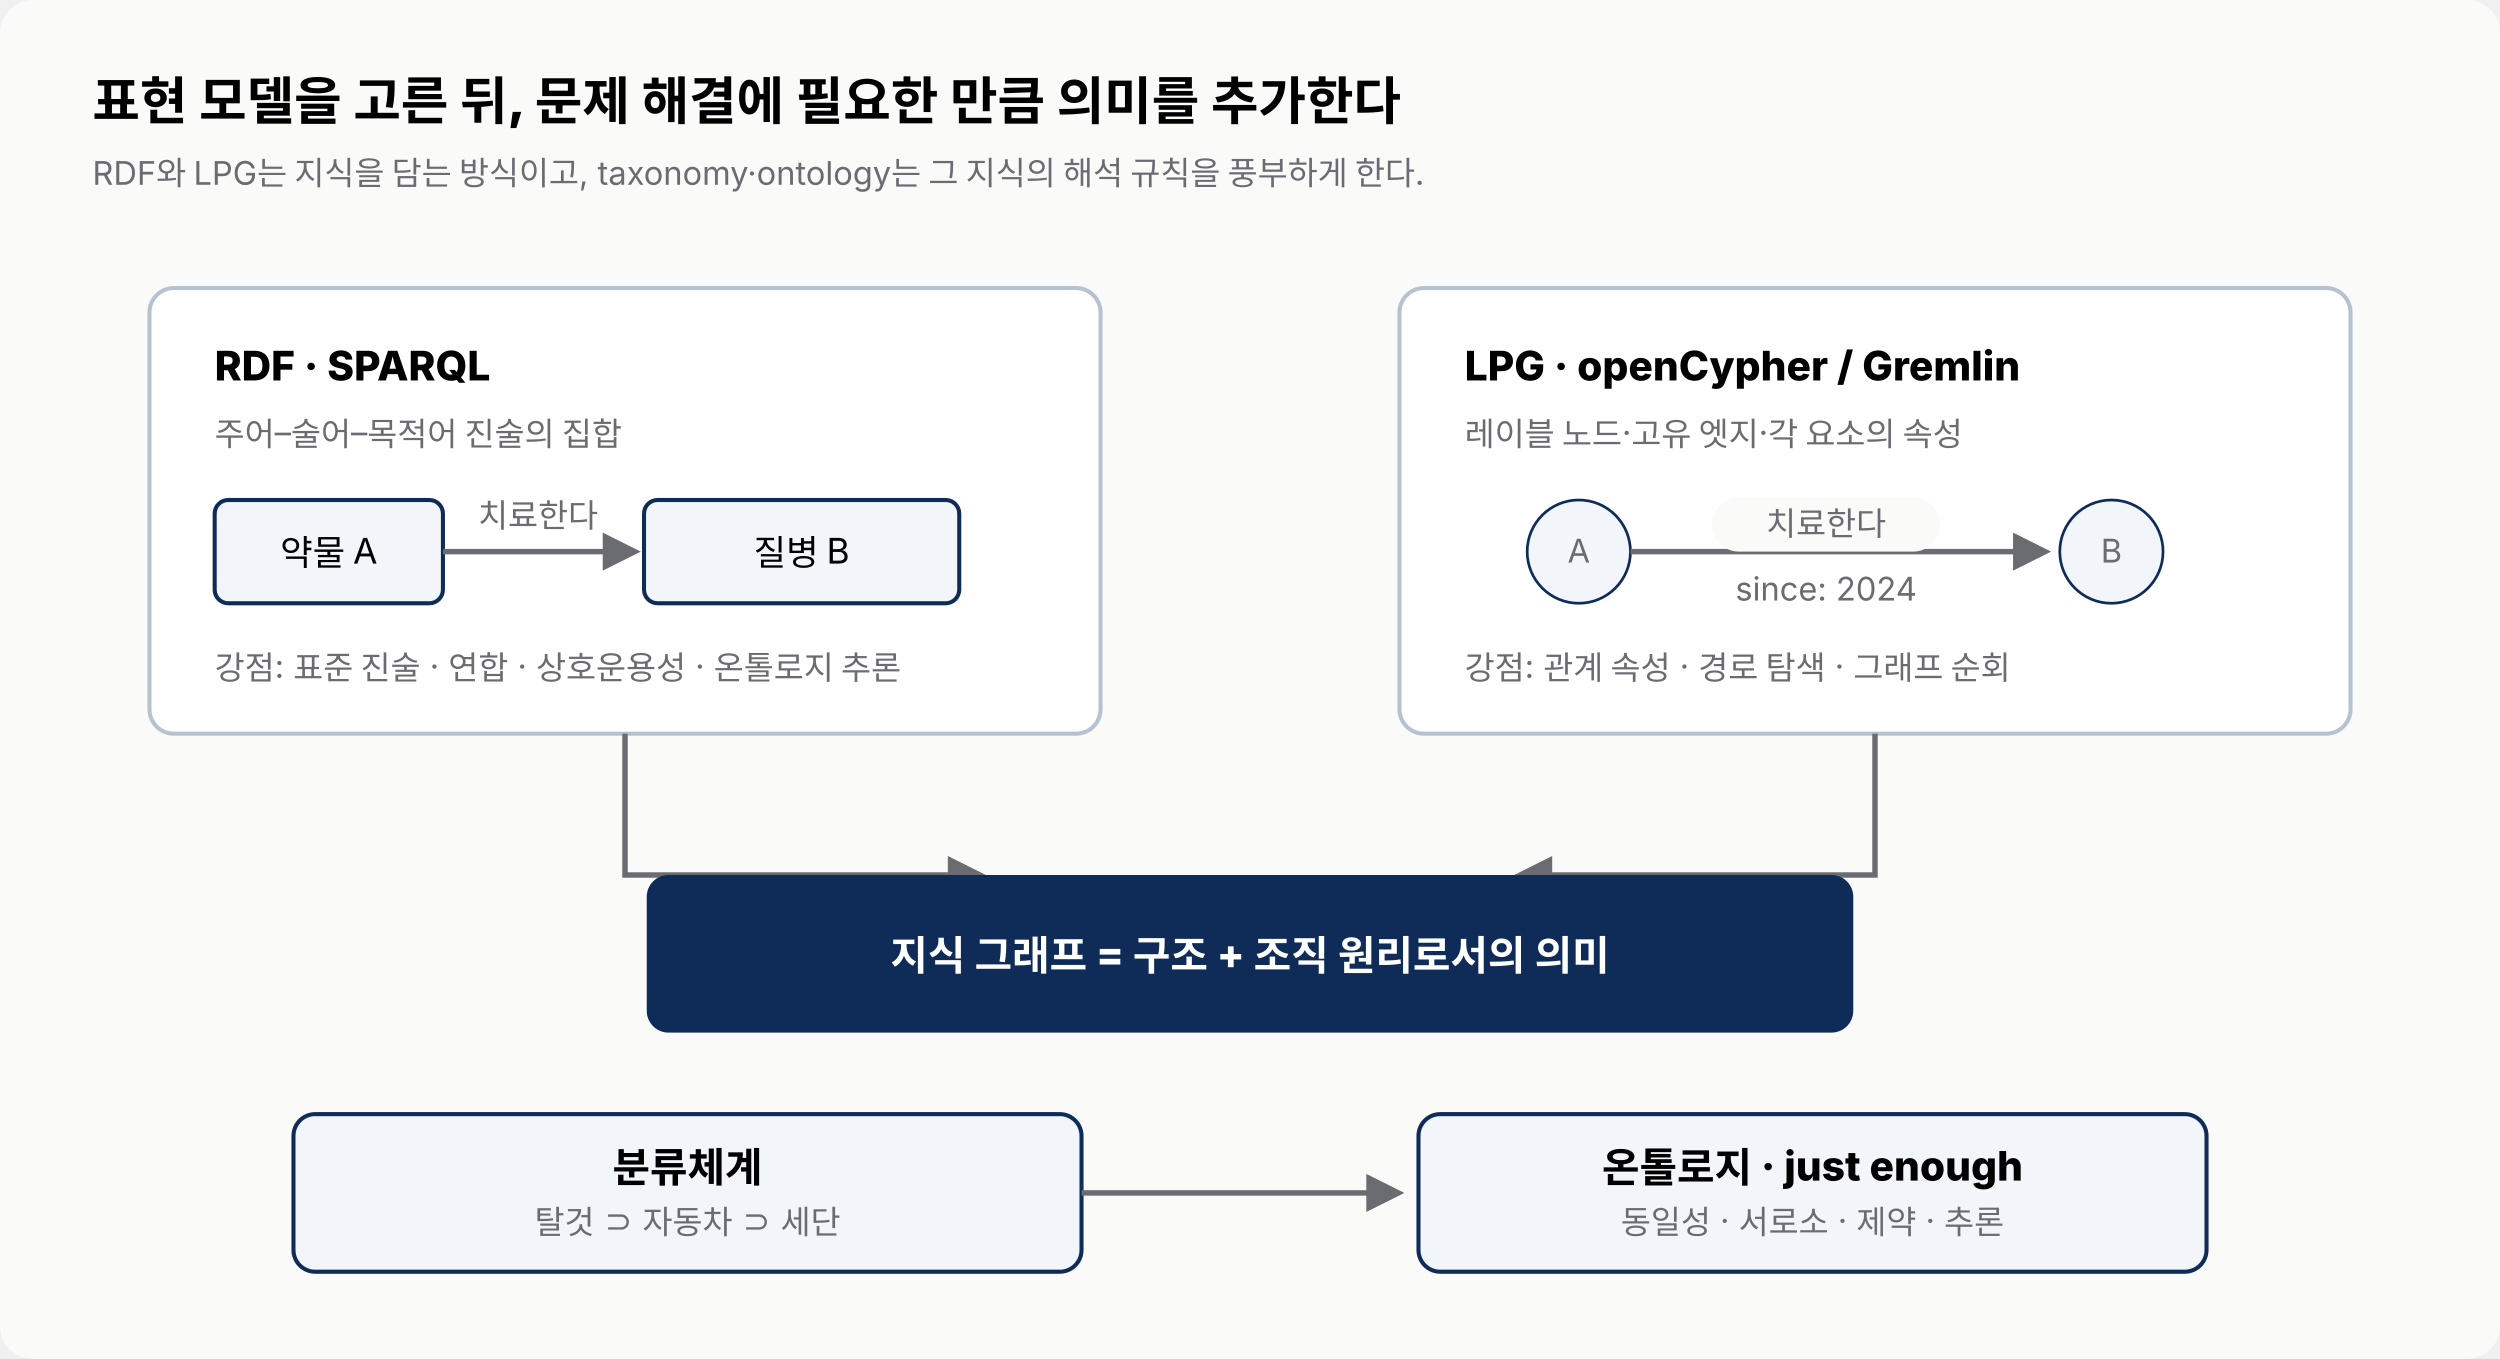
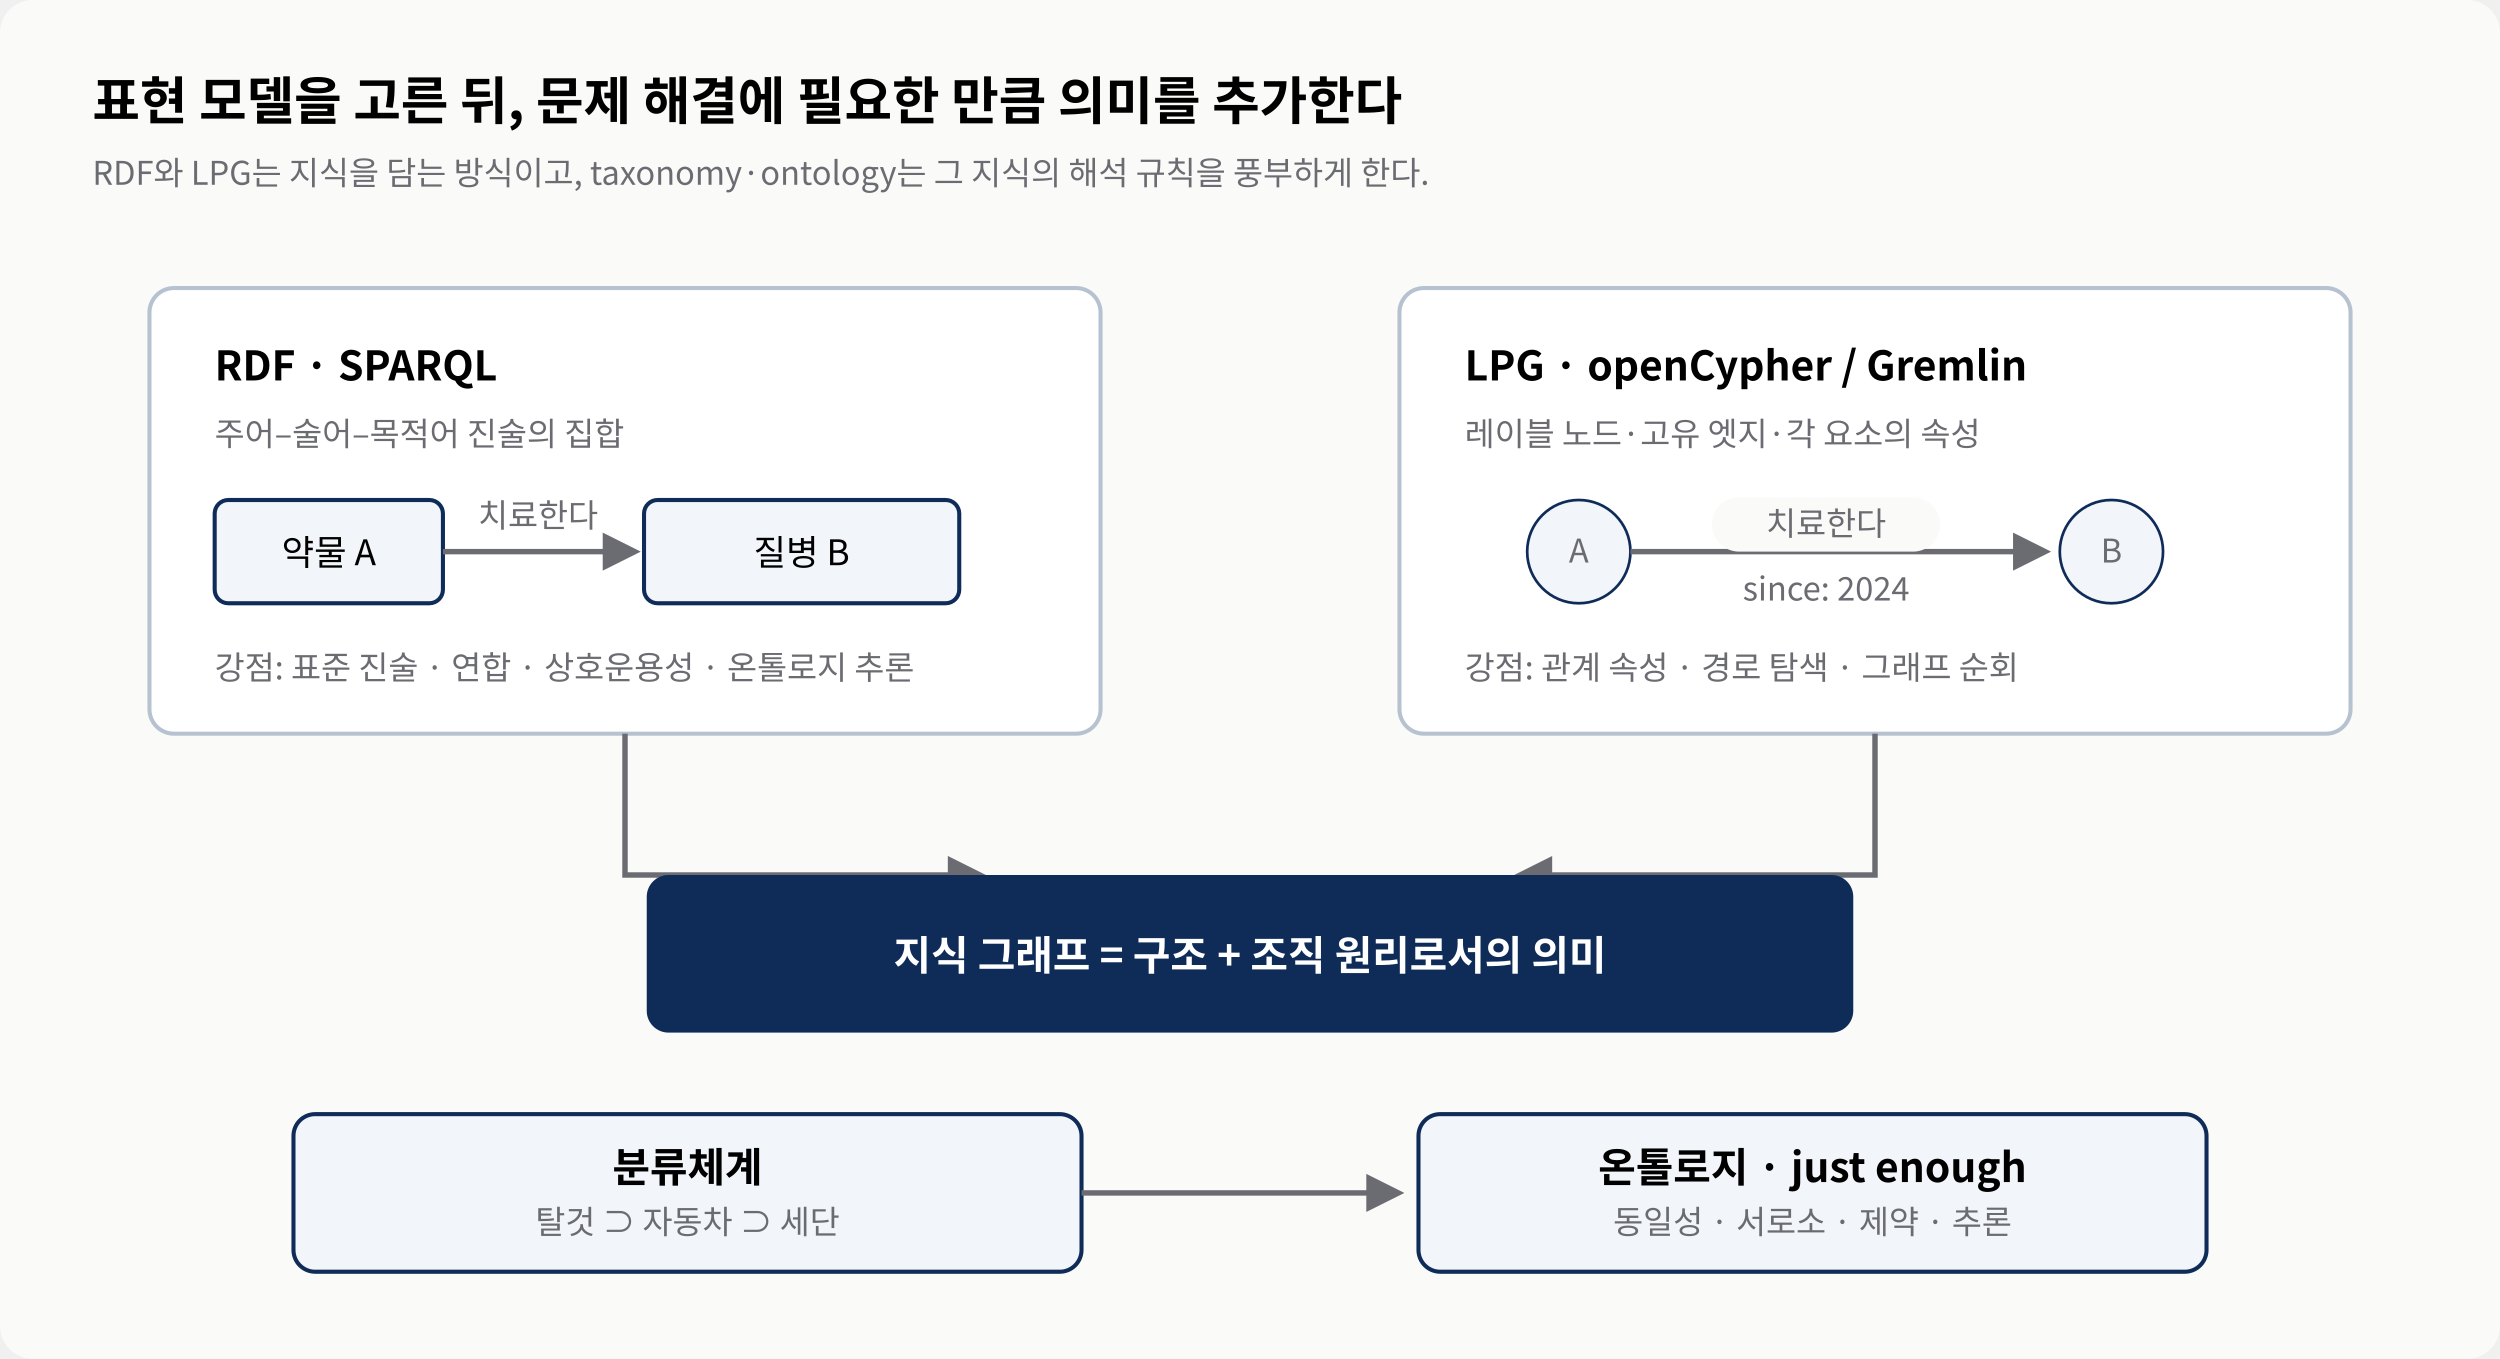
<svg xmlns="http://www.w3.org/2000/svg" viewBox="0 0 920 500" role="img" aria-labelledby="title desc">
  <defs>
    <marker id="a" viewBox="0 0 10 10" refX="8" refY="5" markerWidth="7" markerHeight="7" orient="auto">
      <path d="M0 0L10 5L0 10z" fill="#6B6B72" />
    </marker>
-     <style>.t{font-family:Inter,'Noto Sans KR',sans-serif}.h{font-size:19px;font-weight:800}.sh{font-size:15px;font-weight:800}.b{font-size:13px}.m{font-size:12px;fill:#6B6B72}.box{fill:#fff;stroke:#B7C2D1;stroke-width:1.5}.soft{fill:#F2F5F9;stroke:#0F2C59;stroke-width:1.5}.navy{fill:#0F2C59}.line{stroke:#6B6B72;stroke-width:2;fill:none;marker-end:url(#a)}</style>
+     <style>.t{font-family:'Noto Sans CJK KR','Apple SD Gothic Neo','Malgun Gothic','Noto Sans KR',NanumGothic,Inter,system-ui,sans-serif}.h{font-size:19px;font-weight:800}.sh{font-size:15px;font-weight:800}.b{font-size:13px}.m{font-size:12px;fill:#6B6B72}.box{fill:#fff;stroke:#B7C2D1;stroke-width:1.5}.soft{fill:#F2F5F9;stroke:#0F2C59;stroke-width:1.5}.navy{fill:#0F2C59}.line{stroke:#6B6B72;stroke-width:2;fill:none;marker-end:url(#a)}</style>
  </defs>
  <rect width="920" height="500" rx="12" fill="#FAFAF9" />
  <text class="t h" x="34" y="44">표현 모델을 고른 뒤, 문제 해결에 필요한 만큼 의미를 추가한다</text>
  <text class="t m" x="34" y="68">RDF와 LPG는 지식을 담는 방식이고, taxonomy·ontology는 그 지식의 해석 규칙을 풍부하게 한다.</text>
  <g transform="translate(55 106)">
    <rect class="box" width="350" height="164" rx="9" />
    <text class="t sh" x="24" y="34">RDF · SPARQL</text>
    <text class="t m" x="24" y="58">주어–술어–목적어 진술의 집합</text>
    <g transform="translate(24 78)">
      <rect class="soft" width="84" height="38" rx="5" />
      <text class="t b" x="42" y="24" text-anchor="middle">약물 A</text>
      <line class="line" x1="84" y1="19" x2="154" y2="19" />
      <rect class="soft" x="158" width="116" height="38" rx="5" />
      <text class="t b" x="216" y="24" text-anchor="middle">질병 B</text>
      <text class="t m" x="119" y="10" text-anchor="middle">치료한다</text>
    </g>
    <text class="t m" x="24" y="144">강점: 표준 진술 · 연합 · 상호운용성 · 온톨로지 추론</text>
  </g>
  <g transform="translate(515 106)">
    <rect class="box" width="350" height="164" rx="9" />
    <text class="t sh" x="24" y="34">LPG · openCypher / Gremlin</text>
    <text class="t m" x="24" y="58">레이블 노드·고유 엣지·각 요소의 속성</text>
    <g transform="translate(24 78)">
      <circle cx="42" cy="19" r="19" fill="#F2F5F9" stroke="#0F2C59" />
      <text class="t m" x="42" y="23" text-anchor="middle">A</text>
      <line class="line" x1="61" y1="19" x2="213" y2="19" />
      <circle cx="238" cy="19" r="19" fill="#F2F5F9" stroke="#0F2C59" />
      <text class="t m" x="238" y="23" text-anchor="middle">B</text>
      <rect x="91" y="-1" width="84" height="20" rx="10" fill="#FAFAF9" />
      <text class="t m" x="133" y="13" text-anchor="middle">치료한다</text>
      <text class="t m" x="133" y="37" text-anchor="middle">since: 2024</text>
    </g>
    <text class="t m" x="24" y="144">강점: 관계 속성 · 경로 탐색 · 그래프 순회</text>
  </g>
  <path class="line" d="M230 270V322H360" />
  <path class="line" d="M690 270V322H560" />
  <g transform="translate(238 322)">
    <rect class="navy" width="444" height="58" rx="8" />
    <text x="222" y="35" text-anchor="middle" fill="#fff" class="t sh">지식 그래프 = 구조 + 조직 원리로서의 의미</text>
  </g>
  <g transform="translate(108 410)">
    <rect class="soft" width="290" height="58" rx="8" />
    <text class="t sh" x="145" y="25" text-anchor="middle">분류체계</text>
    <text class="t m" x="145" y="44" text-anchor="middle">탈것 ⊃ 자동차 ⊃ 세단</text>
  </g>
  <g transform="translate(522 410)">
    <rect class="soft" width="290" height="58" rx="8" />
    <text class="t sh" x="145" y="25" text-anchor="middle">온톨로지 · just enough</text>
    <text class="t m" x="145" y="44" text-anchor="middle">동일성 · 서로소 · 제약 · 추론</text>
  </g>
  <line class="line" x1="398" y1="439" x2="514" y2="439" />
</svg>
